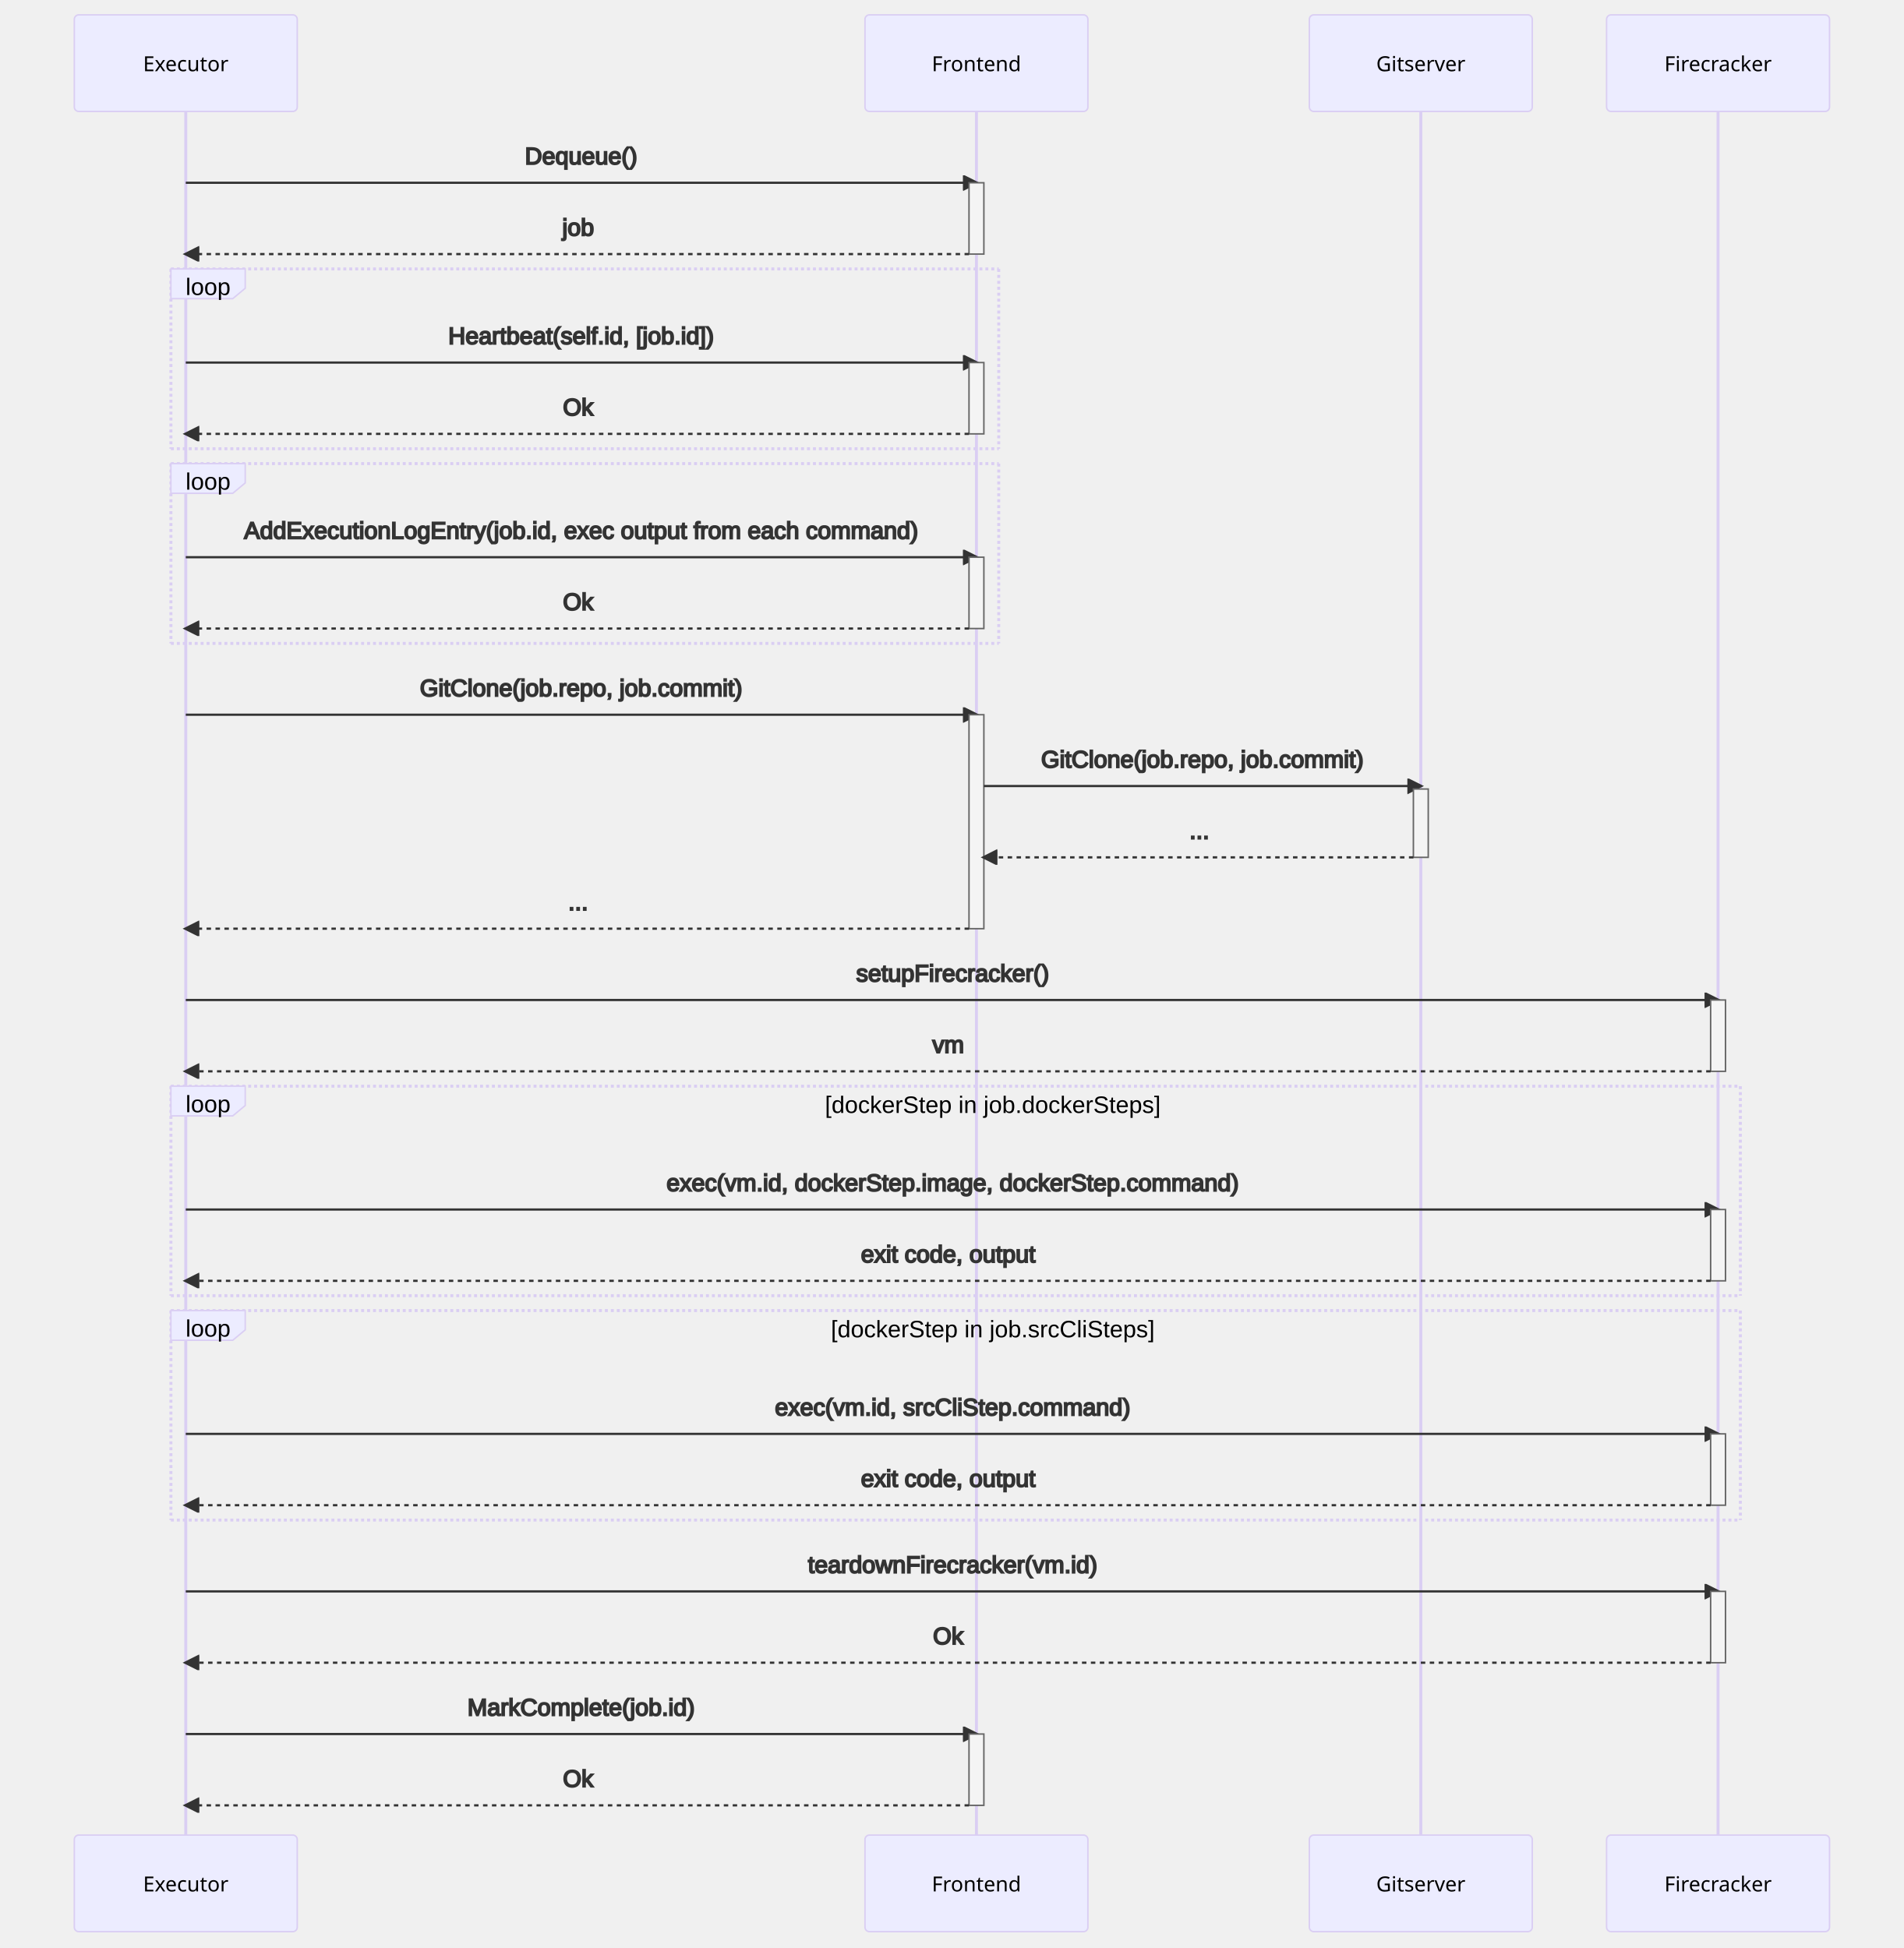
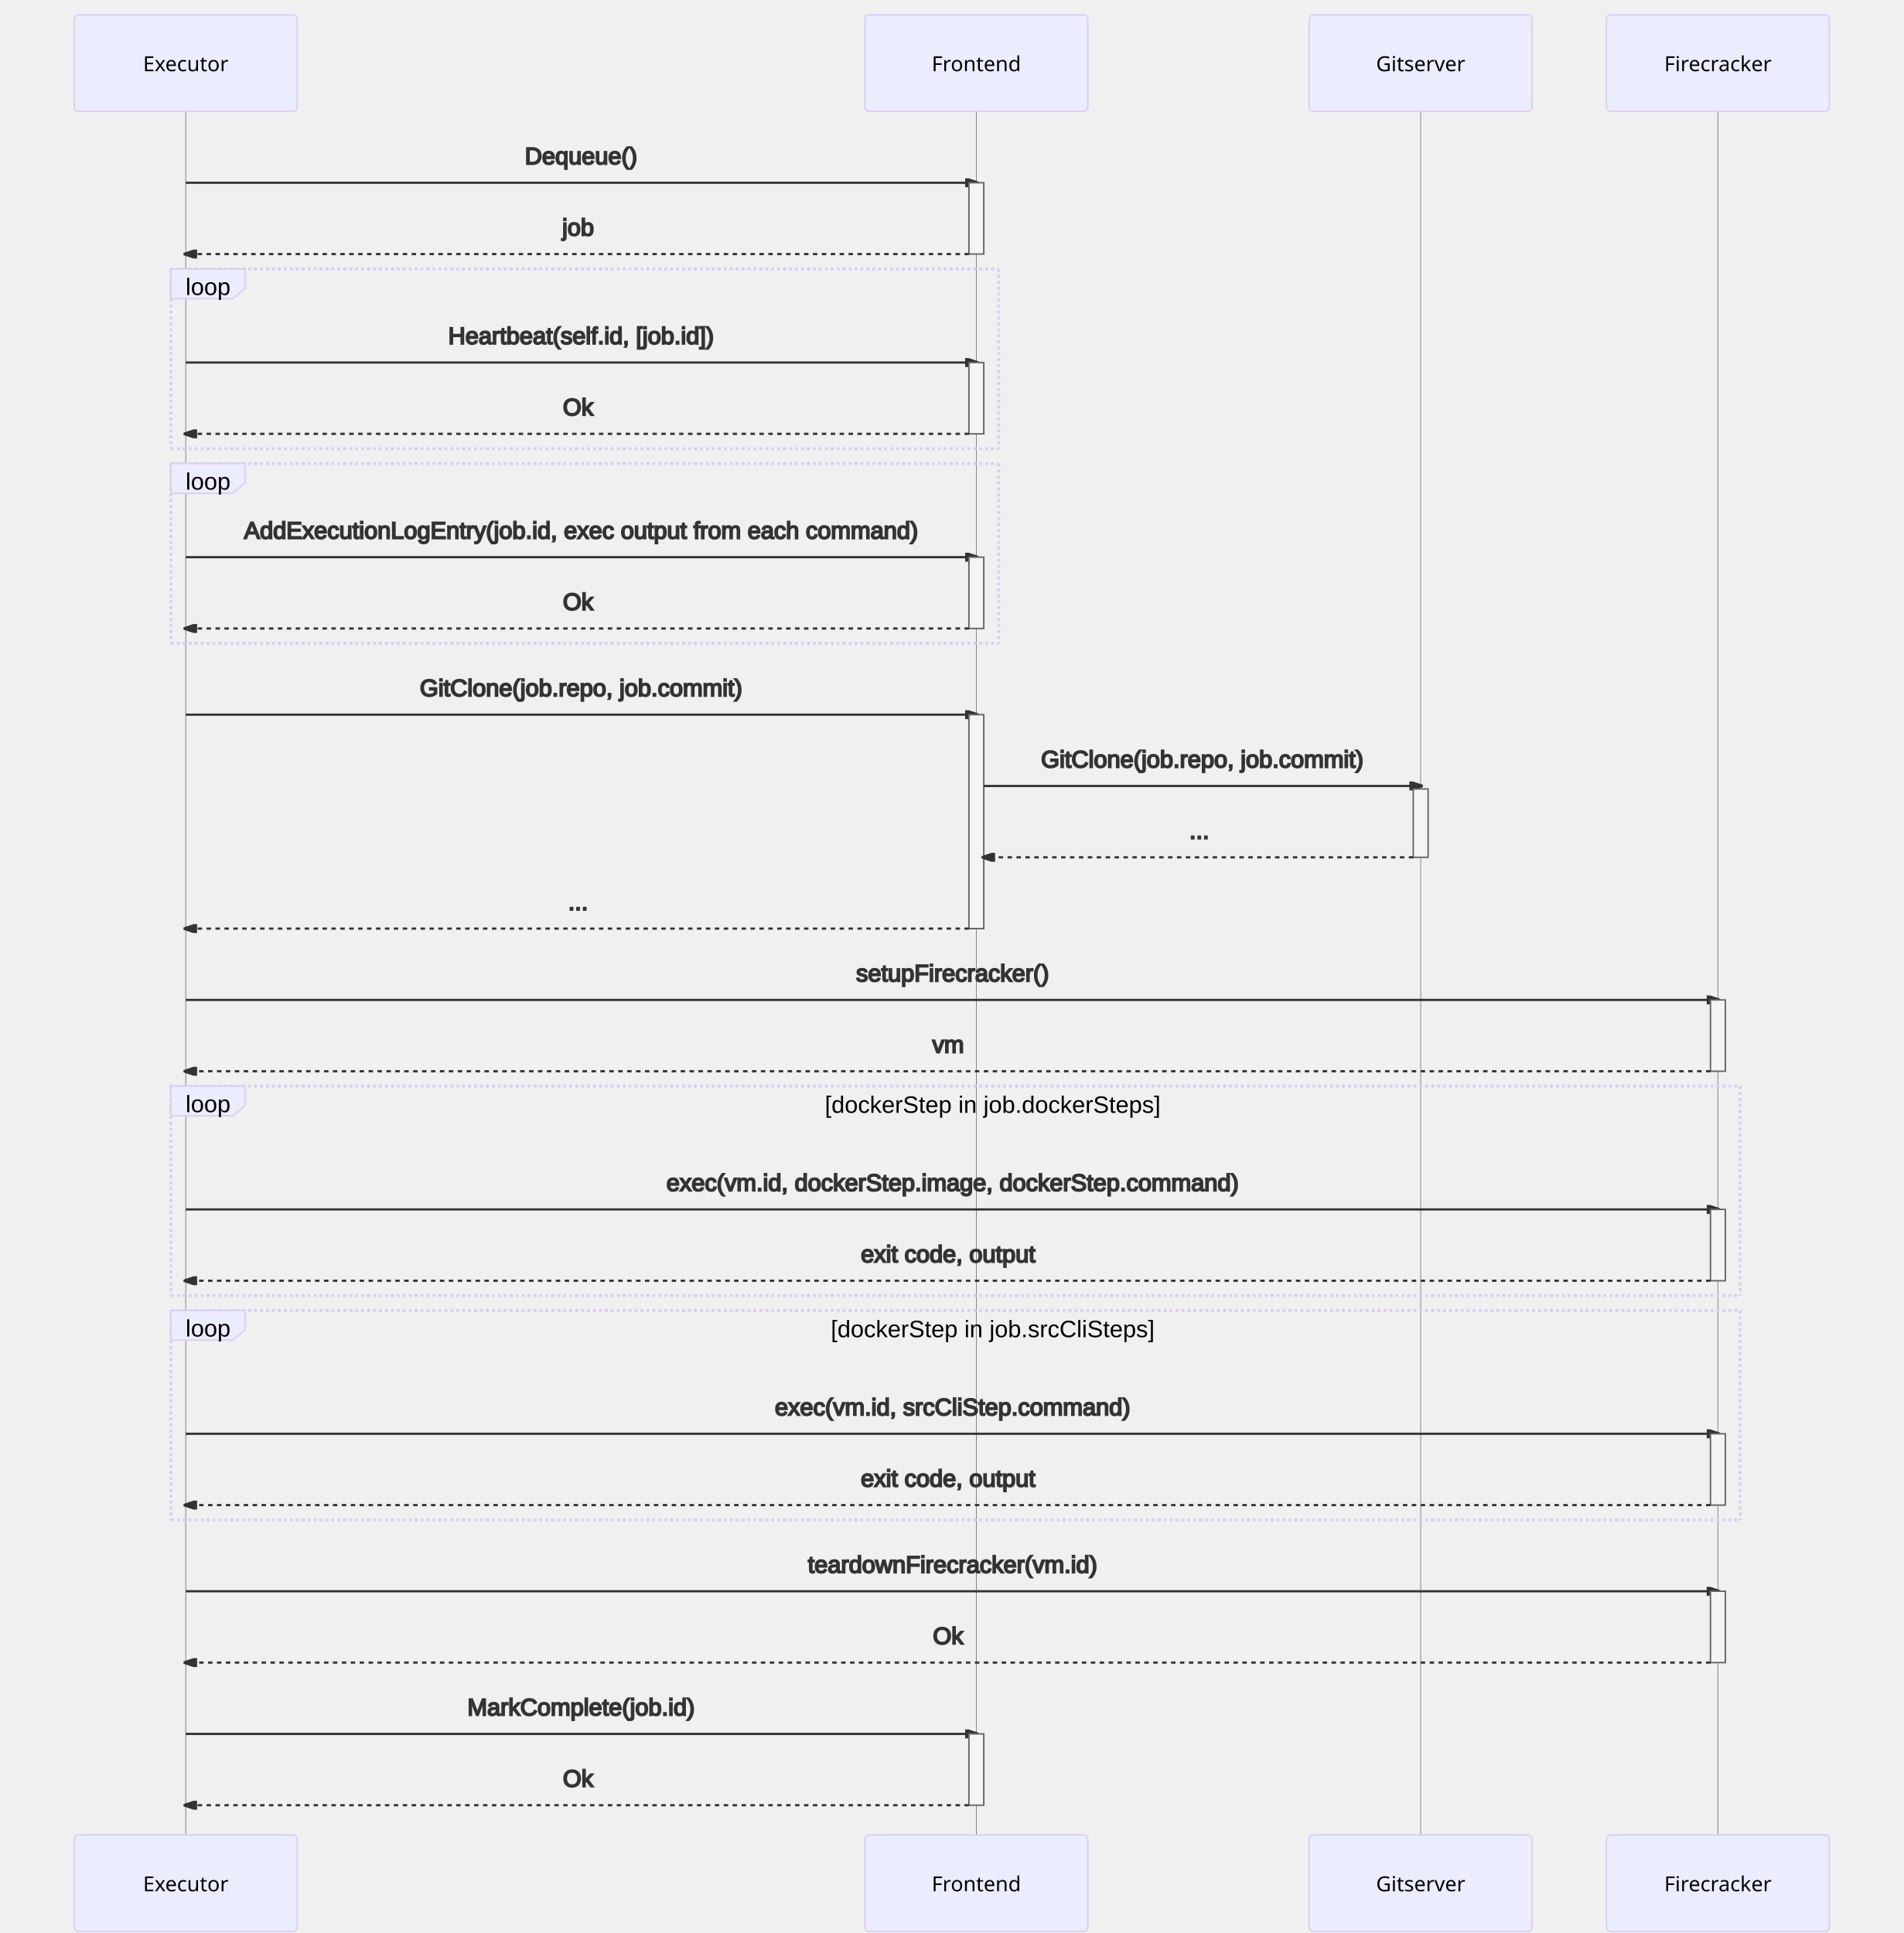
- <svg xmlns="http://www.w3.org/2000/svg" id="mermaid-executor" width="100%" height="1311" style="max-width: 1281px;" viewBox="-50 -10 1281 1311">
-   <style>#mermaid-executor {font-family:"trebuchet ms",verdana,arial,sans-serif;font-size:16px;fill:#333;}#mermaid-executor .error-icon{fill:#552222;}#mermaid-executor .error-text{fill:#552222;stroke:#552222;}#mermaid-executor .edge-thickness-normal{stroke-width:2px;}#mermaid-executor .edge-thickness-thick{stroke-width:3.5px;}#mermaid-executor .edge-pattern-solid{stroke-dasharray:0;}#mermaid-executor .edge-pattern-dashed{stroke-dasharray:3;}#mermaid-executor .edge-pattern-dotted{stroke-dasharray:2;}#mermaid-executor .marker{fill:#333333;stroke:#333333;}#mermaid-executor .marker.cross{stroke:#333333;}#mermaid-executor svg{font-family:"trebuchet ms",verdana,arial,sans-serif;font-size:16px;}#mermaid-executor .actor{stroke:hsl(259.626, 59.777%, 87.902%);fill:#ECECFF;}#mermaid-executor text.actor&gt;tspan{fill:black;stroke:none;}#mermaid-executor .actor-line{stroke:grey;}#mermaid-executor .messageLine0{stroke-width:1.5;stroke-dasharray:none;stroke:#333;}#mermaid-executor .messageLine1{stroke-width:1.5;stroke-dasharray:2,2;stroke:#333;}#mermaid-executor #arrowhead path{fill:#333;stroke:#333;}#mermaid-executor .sequenceNumber{fill:white;}#mermaid-executor #sequencenumber{fill:#333;}#mermaid-executor #crosshead path{fill:#333;stroke:#333;}#mermaid-executor .messageText{fill:#333;stroke:#333;}#mermaid-executor .labelBox{stroke:hsl(259.626, 59.777%, 87.902%);fill:#ECECFF;}#mermaid-executor .labelText,#mermaid-executor .labelText&gt;tspan{fill:black;stroke:none;}#mermaid-executor .loopText,#mermaid-executor .loopText&gt;tspan{fill:black;stroke:none;}#mermaid-executor .loopLine{stroke-width:2px;stroke-dasharray:2,2;stroke:hsl(259.626, 59.777%, 87.902%);fill:hsl(259.626, 59.777%, 87.902%);}#mermaid-executor .note{stroke:#aaaa33;fill:#fff5ad;}#mermaid-executor .noteText,#mermaid-executor .noteText&gt;tspan{fill:black;stroke:none;}#mermaid-executor .activation0{fill:#f4f4f4;stroke:#666;}#mermaid-executor .activation1{fill:#f4f4f4;stroke:#666;}#mermaid-executor .activation2{fill:#f4f4f4;stroke:#666;}#mermaid-executor .actorPopupMenu{position:absolute;}#mermaid-executor .actorPopupMenuPanel{position:absolute;fill:#ECECFF;box-shadow:0px 8px 16px 0px rgba(0,0,0,0.2);filter:drop-shadow(3px 5px 2px rgb(0 0 0 / 0.4));}#mermaid-executor .actor-man line{stroke:hsl(259.626, 59.777%, 87.902%);fill:#ECECFF;}#mermaid-executor .actor-man circle,#mermaid-executor line{stroke:hsl(259.626, 59.777%, 87.902%);fill:#ECECFF;stroke-width:2px;}#mermaid-executor :root{--mermaid-font-family:"trebuchet ms",verdana,arial,sans-serif;}</style>
+ <svg xmlns="http://www.w3.org/2000/svg" id="mermaid-executor" width="100%" height="100%" style="max-width:1281px;" viewBox="-50 -10 1281 1301">
+   <style>#mermaid-executor{font-family:"trebuchet ms",verdana,arial;font-size:16px;fill:#333;}#mermaid-executor .error-icon{fill:#552222;}#mermaid-executor .error-text{fill:#552222;stroke:#552222;}#mermaid-executor .edge-thickness-normal{stroke-width:2px;}#mermaid-executor .edge-thickness-thick{stroke-width:3.5px;}#mermaid-executor .edge-pattern-solid{stroke-dasharray:0;}#mermaid-executor .edge-pattern-dashed{stroke-dasharray:3;}#mermaid-executor .edge-pattern-dotted{stroke-dasharray:2;}#mermaid-executor .marker{fill:#333333;}#mermaid-executor .marker.cross{stroke:#333333;}#mermaid-executor svg{font-family:"trebuchet ms",verdana,arial;font-size:16px;}#mermaid-executor .actor{stroke:hsl(259.626,59.777%,87.902%);fill:#ECECFF;}#mermaid-executor text.actor &gt; tspan{fill:black;stroke:none;}#mermaid-executor .actor-line{stroke:grey;}#mermaid-executor .messageLine0{stroke-width:1.5;stroke-dasharray:none;stroke:#333;}#mermaid-executor .messageLine1{stroke-width:1.5;stroke-dasharray:2,2;stroke:#333;}#mermaid-executor #arrowhead path{fill:#333;stroke:#333;}#mermaid-executor .sequenceNumber{fill:white;}#mermaid-executor #sequencenumber{fill:#333;}#mermaid-executor #crosshead path{fill:#333;stroke:#333;}#mermaid-executor .messageText{fill:#333;stroke:#333;}#mermaid-executor .labelBox{stroke:hsl(259.626,59.777%,87.902%);fill:#ECECFF;}#mermaid-executor .labelText,#mermaid-executor .labelText &gt; tspan{fill:black;stroke:none;}#mermaid-executor .loopText,#mermaid-executor .loopText &gt; tspan{fill:black;stroke:none;}#mermaid-executor .loopLine{stroke-width:2px;stroke-dasharray:2,2;stroke:hsl(259.626,59.777%,87.902%);fill:hsl(259.626,59.777%,87.902%);}#mermaid-executor .note{stroke:#aaaa33;fill:#fff5ad;}#mermaid-executor .noteText,#mermaid-executor .noteText &gt; tspan{fill:black;stroke:none;}#mermaid-executor .activation0{fill:#f4f4f4;stroke:#666;}#mermaid-executor .activation1{fill:#f4f4f4;stroke:#666;}#mermaid-executor .activation2{fill:#f4f4f4;stroke:#666;}#mermaid-executor:root{--mermaid-font-family:"trebuchet ms",verdana,arial;}#mermaid-executor sequence{fill:apa;}</style>
  <g />
-   <defs>
-     <symbol id="computer" width="24" height="24">
-       <path transform="scale(.5)" d="M2 2v13h20v-13h-20zm18 11h-16v-9h16v9zm-10.228 6l.466-1h3.524l.467 1h-4.457zm14.228 3h-24l2-6h2.104l-1.33 4h18.45l-1.297-4h2.073l2 6zm-5-10h-14v-7h14v7z" />
-     </symbol>
-   </defs>
-   <defs>
-     <symbol id="database" fill-rule="evenodd" clip-rule="evenodd">
-       <path transform="scale(.5)" d="M12.258.001l.256.004.255.005.253.008.251.01.249.012.247.015.246.016.242.019.241.02.239.023.236.024.233.027.231.028.229.031.225.032.223.034.22.036.217.038.214.04.211.041.208.043.205.045.201.046.198.048.194.05.191.051.187.053.183.054.18.056.175.057.172.059.168.06.163.061.16.063.155.064.15.066.074.033.073.033.071.034.07.034.069.035.068.035.067.035.066.035.064.036.064.036.062.036.06.036.06.037.058.037.058.037.055.038.055.038.053.038.052.038.051.039.05.039.048.039.047.039.045.04.044.04.043.04.041.04.04.041.039.041.037.041.036.041.034.041.033.042.032.042.03.042.029.042.027.042.026.043.024.043.023.043.021.043.02.043.018.044.017.043.015.044.013.044.012.044.011.045.009.044.007.045.006.045.004.045.002.045.001.045v17l-.001.045-.002.045-.004.045-.006.045-.007.045-.009.044-.011.045-.012.044-.013.044-.015.044-.017.043-.018.044-.02.043-.021.043-.023.043-.024.043-.026.043-.027.042-.029.042-.03.042-.032.042-.033.042-.034.041-.036.041-.037.041-.039.041-.04.041-.041.04-.043.04-.044.04-.045.04-.047.039-.048.039-.05.039-.051.039-.052.038-.053.038-.055.038-.055.038-.058.037-.058.037-.06.037-.06.036-.062.036-.064.036-.064.036-.066.035-.067.035-.068.035-.069.035-.07.034-.071.034-.073.033-.074.033-.15.066-.155.064-.16.063-.163.061-.168.06-.172.059-.175.057-.18.056-.183.054-.187.053-.191.051-.194.05-.198.048-.201.046-.205.045-.208.043-.211.041-.214.04-.217.038-.22.036-.223.034-.225.032-.229.031-.231.028-.233.027-.236.024-.239.023-.241.02-.242.019-.246.016-.247.015-.249.012-.251.01-.253.008-.255.005-.256.004-.258.001-.258-.001-.256-.004-.255-.005-.253-.008-.251-.01-.249-.012-.247-.015-.245-.016-.243-.019-.241-.02-.238-.023-.236-.024-.234-.027-.231-.028-.228-.031-.226-.032-.223-.034-.22-.036-.217-.038-.214-.04-.211-.041-.208-.043-.204-.045-.201-.046-.198-.048-.195-.05-.19-.051-.187-.053-.184-.054-.179-.056-.176-.057-.172-.059-.167-.06-.164-.061-.159-.063-.155-.064-.151-.066-.074-.033-.072-.033-.072-.034-.07-.034-.069-.035-.068-.035-.067-.035-.066-.035-.064-.036-.063-.036-.062-.036-.061-.036-.06-.037-.058-.037-.057-.037-.056-.038-.055-.038-.053-.038-.052-.038-.051-.039-.049-.039-.049-.039-.046-.039-.046-.04-.044-.04-.043-.04-.041-.04-.04-.041-.039-.041-.037-.041-.036-.041-.034-.041-.033-.042-.032-.042-.03-.042-.029-.042-.027-.042-.026-.043-.024-.043-.023-.043-.021-.043-.02-.043-.018-.044-.017-.043-.015-.044-.013-.044-.012-.044-.011-.045-.009-.044-.007-.045-.006-.045-.004-.045-.002-.045-.001-.045v-17l.001-.045.002-.045.004-.045.006-.045.007-.045.009-.044.011-.045.012-.044.013-.044.015-.044.017-.043.018-.044.02-.043.021-.043.023-.043.024-.043.026-.043.027-.042.029-.042.03-.042.032-.042.033-.042.034-.041.036-.041.037-.041.039-.041.04-.041.041-.04.043-.04.044-.04.046-.04.046-.039.049-.039.049-.039.051-.039.052-.038.053-.038.055-.038.056-.038.057-.037.058-.037.06-.037.061-.036.062-.036.063-.036.064-.036.066-.035.067-.035.068-.035.069-.035.07-.034.072-.034.072-.033.074-.033.151-.066.155-.064.159-.063.164-.061.167-.06.172-.059.176-.057.179-.056.184-.054.187-.053.19-.051.195-.05.198-.048.201-.046.204-.045.208-.043.211-.041.214-.04.217-.038.22-.036.223-.034.226-.032.228-.031.231-.028.234-.027.236-.024.238-.023.241-.02.243-.019.245-.016.247-.015.249-.012.251-.01.253-.008.255-.005.256-.004.258-.001.258.001zm-9.258 20.499v.01l.001.021.003.021.004.022.005.021.006.022.007.022.009.023.01.022.011.023.012.023.013.023.015.023.016.024.017.023.018.024.019.024.021.024.022.025.023.024.024.025.052.049.056.05.061.051.066.051.07.051.075.051.079.052.084.052.088.052.092.052.097.052.102.051.105.052.11.052.114.051.119.051.123.051.127.05.131.05.135.05.139.048.144.049.147.047.152.047.155.047.16.045.163.045.167.043.171.043.176.041.178.041.183.039.187.039.19.037.194.035.197.035.202.033.204.031.209.03.212.029.216.027.219.025.222.024.226.021.23.02.233.018.236.016.24.015.243.012.246.01.249.008.253.005.256.004.259.001.26-.001.257-.004.254-.005.25-.008.247-.011.244-.012.241-.014.237-.016.233-.018.231-.021.226-.021.224-.024.22-.026.216-.027.212-.028.21-.031.205-.031.202-.034.198-.034.194-.036.191-.037.187-.039.183-.04.179-.04.175-.042.172-.043.168-.044.163-.045.16-.046.155-.046.152-.047.148-.048.143-.049.139-.049.136-.05.131-.05.126-.05.123-.051.118-.052.114-.051.11-.052.106-.052.101-.052.096-.052.092-.052.088-.053.083-.051.079-.052.074-.052.07-.051.065-.051.06-.051.056-.05.051-.05.023-.024.023-.025.021-.024.02-.024.019-.024.018-.024.017-.024.015-.023.014-.024.013-.023.012-.023.01-.023.01-.022.008-.022.006-.022.006-.022.004-.022.004-.021.001-.021.001-.021v-4.127l-.077.055-.08.053-.083.054-.085.053-.087.052-.09.052-.093.051-.095.05-.097.05-.1.049-.102.049-.105.048-.106.047-.109.047-.111.046-.114.045-.115.045-.118.044-.12.043-.122.042-.124.042-.126.041-.128.04-.13.04-.132.038-.134.038-.135.037-.138.037-.139.035-.142.035-.143.034-.144.033-.147.032-.148.031-.15.03-.151.03-.153.029-.154.027-.156.027-.158.026-.159.025-.161.024-.162.023-.163.022-.165.021-.166.02-.167.019-.169.018-.169.017-.171.016-.173.015-.173.014-.175.013-.175.012-.177.011-.178.01-.179.008-.179.008-.181.006-.182.005-.182.004-.184.003-.184.002h-.37l-.184-.002-.184-.003-.182-.004-.182-.005-.181-.006-.179-.008-.179-.008-.178-.01-.176-.011-.176-.012-.175-.013-.173-.014-.172-.015-.171-.016-.17-.017-.169-.018-.167-.019-.166-.02-.165-.021-.163-.022-.162-.023-.161-.024-.159-.025-.157-.026-.156-.027-.155-.027-.153-.029-.151-.03-.15-.03-.148-.031-.146-.032-.145-.033-.143-.034-.141-.035-.14-.035-.137-.037-.136-.037-.134-.038-.132-.038-.13-.04-.128-.04-.126-.041-.124-.042-.122-.042-.12-.044-.117-.043-.116-.045-.113-.045-.112-.046-.109-.047-.106-.047-.105-.048-.102-.049-.1-.049-.097-.05-.095-.05-.093-.052-.09-.051-.087-.052-.085-.053-.083-.054-.08-.054-.077-.054v4.127zm0-5.654v.011l.001.021.003.021.004.021.005.022.006.022.007.022.009.022.01.022.011.023.012.023.013.023.015.024.016.023.017.024.018.024.019.024.021.024.022.024.023.025.024.024.052.05.056.05.061.05.066.051.07.051.075.052.079.051.084.052.088.052.092.052.097.052.102.052.105.052.11.051.114.051.119.052.123.05.127.051.131.05.135.049.139.049.144.048.147.048.152.047.155.046.16.045.163.045.167.044.171.042.176.042.178.04.183.04.187.038.19.037.194.036.197.034.202.033.204.032.209.03.212.028.216.027.219.025.222.024.226.022.23.02.233.018.236.016.24.014.243.012.246.01.249.008.253.006.256.003.259.001.26-.001.257-.003.254-.006.25-.008.247-.01.244-.012.241-.015.237-.016.233-.018.231-.02.226-.022.224-.024.22-.025.216-.027.212-.029.21-.03.205-.032.202-.033.198-.035.194-.036.191-.037.187-.039.183-.039.179-.041.175-.042.172-.043.168-.044.163-.045.16-.045.155-.047.152-.047.148-.048.143-.048.139-.05.136-.049.131-.05.126-.051.123-.051.118-.051.114-.052.11-.052.106-.052.101-.052.096-.052.092-.052.088-.052.083-.052.079-.052.074-.051.07-.052.065-.051.06-.05.056-.051.051-.049.023-.025.023-.024.021-.025.02-.024.019-.024.018-.024.017-.024.015-.023.014-.023.013-.024.012-.022.01-.023.01-.023.008-.022.006-.022.006-.022.004-.021.004-.022.001-.021.001-.021v-4.139l-.077.054-.08.054-.083.054-.085.052-.087.053-.09.051-.093.051-.095.051-.097.05-.1.049-.102.049-.105.048-.106.047-.109.047-.111.046-.114.045-.115.044-.118.044-.12.044-.122.042-.124.042-.126.041-.128.04-.13.039-.132.039-.134.038-.135.037-.138.036-.139.036-.142.035-.143.033-.144.033-.147.033-.148.031-.15.03-.151.03-.153.028-.154.028-.156.027-.158.026-.159.025-.161.024-.162.023-.163.022-.165.021-.166.02-.167.019-.169.018-.169.017-.171.016-.173.015-.173.014-.175.013-.175.012-.177.011-.178.009-.179.009-.179.007-.181.007-.182.005-.182.004-.184.003-.184.002h-.37l-.184-.002-.184-.003-.182-.004-.182-.005-.181-.007-.179-.007-.179-.009-.178-.009-.176-.011-.176-.012-.175-.013-.173-.014-.172-.015-.171-.016-.17-.017-.169-.018-.167-.019-.166-.02-.165-.021-.163-.022-.162-.023-.161-.024-.159-.025-.157-.026-.156-.027-.155-.028-.153-.028-.151-.03-.15-.03-.148-.031-.146-.033-.145-.033-.143-.033-.141-.035-.14-.036-.137-.036-.136-.037-.134-.038-.132-.039-.13-.039-.128-.04-.126-.041-.124-.042-.122-.043-.12-.043-.117-.044-.116-.044-.113-.046-.112-.046-.109-.046-.106-.047-.105-.048-.102-.049-.1-.049-.097-.05-.095-.051-.093-.051-.09-.051-.087-.053-.085-.052-.083-.054-.08-.054-.077-.054v4.139zm0-5.666v.011l.001.02.003.022.004.021.005.022.006.021.007.022.009.023.01.022.011.023.012.023.013.023.015.023.016.024.017.024.018.023.019.024.021.025.022.024.023.024.024.025.052.05.056.05.061.05.066.051.07.051.075.052.079.051.084.052.088.052.092.052.097.052.102.052.105.051.11.052.114.051.119.051.123.051.127.05.131.05.135.05.139.049.144.048.147.048.152.047.155.046.16.045.163.045.167.043.171.043.176.042.178.04.183.04.187.038.19.037.194.036.197.034.202.033.204.032.209.03.212.028.216.027.219.025.222.024.226.021.23.02.233.018.236.017.24.014.243.012.246.01.249.008.253.006.256.003.259.001.26-.001.257-.003.254-.006.25-.008.247-.01.244-.013.241-.014.237-.016.233-.018.231-.02.226-.022.224-.024.22-.025.216-.027.212-.029.21-.03.205-.032.202-.033.198-.035.194-.036.191-.037.187-.039.183-.039.179-.041.175-.042.172-.043.168-.044.163-.045.16-.045.155-.047.152-.047.148-.048.143-.049.139-.049.136-.049.131-.051.126-.05.123-.051.118-.052.114-.051.11-.052.106-.052.101-.052.096-.052.092-.052.088-.052.083-.052.079-.052.074-.052.07-.051.065-.051.06-.051.056-.05.051-.049.023-.025.023-.025.021-.024.02-.024.019-.024.018-.024.017-.024.015-.023.014-.024.013-.023.012-.023.01-.022.01-.023.008-.022.006-.022.006-.022.004-.022.004-.021.001-.021.001-.021v-4.153l-.077.054-.08.054-.083.053-.085.053-.087.053-.09.051-.093.051-.095.051-.097.05-.1.049-.102.048-.105.048-.106.048-.109.046-.111.046-.114.046-.115.044-.118.044-.12.043-.122.043-.124.042-.126.041-.128.04-.13.039-.132.039-.134.038-.135.037-.138.036-.139.036-.142.034-.143.034-.144.033-.147.032-.148.032-.15.03-.151.03-.153.028-.154.028-.156.027-.158.026-.159.024-.161.024-.162.023-.163.023-.165.021-.166.02-.167.019-.169.018-.169.017-.171.016-.173.015-.173.014-.175.013-.175.012-.177.01-.178.01-.179.009-.179.007-.181.006-.182.006-.182.004-.184.003-.184.001-.185.001-.185-.001-.184-.001-.184-.003-.182-.004-.182-.006-.181-.006-.179-.007-.179-.009-.178-.01-.176-.01-.176-.012-.175-.013-.173-.014-.172-.015-.171-.016-.17-.017-.169-.018-.167-.019-.166-.02-.165-.021-.163-.023-.162-.023-.161-.024-.159-.024-.157-.026-.156-.027-.155-.028-.153-.028-.151-.03-.15-.03-.148-.032-.146-.032-.145-.033-.143-.034-.141-.034-.14-.036-.137-.036-.136-.037-.134-.038-.132-.039-.13-.039-.128-.041-.126-.041-.124-.041-.122-.043-.12-.043-.117-.044-.116-.044-.113-.046-.112-.046-.109-.046-.106-.048-.105-.048-.102-.048-.1-.05-.097-.049-.095-.051-.093-.051-.09-.052-.087-.052-.085-.053-.083-.053-.08-.054-.077-.054v4.153zm8.74-8.179l-.257.004-.254.005-.25.008-.247.011-.244.012-.241.014-.237.016-.233.018-.231.021-.226.022-.224.023-.22.026-.216.027-.212.028-.21.031-.205.032-.202.033-.198.034-.194.036-.191.038-.187.038-.183.04-.179.041-.175.042-.172.043-.168.043-.163.045-.16.046-.155.046-.152.048-.148.048-.143.048-.139.049-.136.05-.131.05-.126.051-.123.051-.118.051-.114.052-.11.052-.106.052-.101.052-.096.052-.092.052-.088.052-.083.052-.079.052-.074.051-.07.052-.065.051-.06.05-.056.05-.051.05-.023.025-.023.024-.021.024-.02.025-.019.024-.018.024-.017.023-.015.024-.014.023-.013.023-.012.023-.01.023-.01.022-.008.022-.006.023-.006.021-.004.022-.004.021-.001.021-.001.021.001.021.001.021.004.021.004.022.006.021.006.023.008.022.01.022.01.023.012.023.013.023.014.023.015.024.017.023.018.024.019.024.02.025.021.024.023.024.023.025.051.05.056.05.06.05.065.051.07.052.074.051.079.052.083.052.088.052.092.052.096.052.101.052.106.052.11.052.114.052.118.051.123.051.126.051.131.05.136.05.139.049.143.048.148.048.152.048.155.046.16.046.163.045.168.043.172.043.175.042.179.041.183.04.187.038.191.038.194.036.198.034.202.033.205.032.21.031.212.028.216.027.22.026.224.023.226.022.231.021.233.018.237.016.241.014.244.012.247.011.25.008.254.005.257.004.26.001.26-.001.257-.004.254-.005.25-.008.247-.011.244-.012.241-.014.237-.016.233-.018.231-.021.226-.022.224-.023.22-.026.216-.027.212-.028.21-.031.205-.032.202-.033.198-.034.194-.036.191-.038.187-.038.183-.04.179-.041.175-.042.172-.043.168-.043.163-.045.16-.046.155-.046.152-.048.148-.048.143-.048.139-.049.136-.05.131-.05.126-.051.123-.051.118-.051.114-.052.11-.052.106-.052.101-.052.096-.052.092-.052.088-.052.083-.052.079-.052.074-.051.07-.052.065-.051.06-.05.056-.05.051-.05.023-.025.023-.024.021-.024.02-.025.019-.024.018-.024.017-.023.015-.024.014-.023.013-.023.012-.023.01-.023.01-.022.008-.022.006-.023.006-.021.004-.022.004-.021.001-.021.001-.021-.001-.021-.001-.021-.004-.021-.004-.022-.006-.021-.006-.023-.008-.022-.01-.022-.01-.023-.012-.023-.013-.023-.014-.023-.015-.024-.017-.023-.018-.024-.019-.024-.02-.025-.021-.024-.023-.024-.023-.025-.051-.05-.056-.05-.06-.05-.065-.051-.07-.052-.074-.051-.079-.052-.083-.052-.088-.052-.092-.052-.096-.052-.101-.052-.106-.052-.11-.052-.114-.052-.118-.051-.123-.051-.126-.051-.131-.05-.136-.05-.139-.049-.143-.048-.148-.048-.152-.048-.155-.046-.16-.046-.163-.045-.168-.043-.172-.043-.175-.042-.179-.041-.183-.04-.187-.038-.191-.038-.194-.036-.198-.034-.202-.033-.205-.032-.21-.031-.212-.028-.216-.027-.22-.026-.224-.023-.226-.022-.231-.021-.233-.018-.237-.016-.241-.014-.244-.012-.247-.011-.25-.008-.254-.005-.257-.004-.26-.001-.26.001z" />
-     </symbol>
-   </defs>
-   <defs>
-     <symbol id="clock" width="24" height="24">
-       <path transform="scale(.5)" d="M12 2c5.514 0 10 4.486 10 10s-4.486 10-10 10-10-4.486-10-10 4.486-10 10-10zm0-2c-6.627 0-12 5.373-12 12s5.373 12 12 12 12-5.373 12-12-5.373-12-12-12zm5.848 12.459c.202.038.202.333.001.372-1.907.361-6.045 1.111-6.547 1.111-.719 0-1.301-.582-1.301-1.301 0-.512.77-5.447 1.125-7.445.034-.192.312-.181.343.014l.985 6.238 5.394 1.011z" />
-     </symbol>
-   </defs>
  <g>
-     <line id="actor0" x1="75" y1="5" x2="75" y2="1245" class="200" stroke-width="0.5px" stroke="#999" />
-     <g id="root-0">
-       <rect x="0" y="0" fill="#eaeaea" stroke="#666" width="150" height="65" rx="3" ry="3" class="actor" />
-       <text x="75" y="32.5" dominant-baseline="central" alignment-baseline="central" class="actor" style="text-anchor: middle; font-size: 14px; font-weight: 400; font-family: Open-Sans, sans-serif;">
-         <tspan x="75" dy="0">Executor</tspan>
-       </text>
-     </g>
+     <line id="actor0" x1="75" y1="5" x2="75" y2="1290" class="actor-line" stroke-width="0.5px" stroke="#999" />
+     <rect x="0" y="0" fill="#eaeaea" stroke="#666" width="150" height="65" rx="3" ry="3" class="actor" />
+     <text x="75" y="32.5" dominant-baseline="central" alignment-baseline="central" class="actor" style="text-anchor: middle; font-size: 14px; font-weight: 400; font-family: Open-Sans, sans-serif;">
+       <tspan x="75" dy="0">Executor</tspan>
+     </text>
  </g>
  <g>
-     <line id="actor1" x1="607" y1="5" x2="607" y2="1245" class="200" stroke-width="0.5px" stroke="#999" />
-     <g id="root-1">
-       <rect x="532" y="0" fill="#eaeaea" stroke="#666" width="150" height="65" rx="3" ry="3" class="actor" />
-       <text x="607" y="32.5" dominant-baseline="central" alignment-baseline="central" class="actor" style="text-anchor: middle; font-size: 14px; font-weight: 400; font-family: Open-Sans, sans-serif;">
-         <tspan x="607" dy="0">Frontend</tspan>
-       </text>
-     </g>
+     <line id="actor1" x1="607" y1="5" x2="607" y2="1290" class="actor-line" stroke-width="0.5px" stroke="#999" />
+     <rect x="532" y="0" fill="#eaeaea" stroke="#666" width="150" height="65" rx="3" ry="3" class="actor" />
+     <text x="607" y="32.5" dominant-baseline="central" alignment-baseline="central" class="actor" style="text-anchor: middle; font-size: 14px; font-weight: 400; font-family: Open-Sans, sans-serif;">
+       <tspan x="607" dy="0">Frontend</tspan>
+     </text>
  </g>
  <g>
-     <line id="actor2" x1="906" y1="5" x2="906" y2="1245" class="200" stroke-width="0.5px" stroke="#999" />
-     <g id="root-2">
-       <rect x="831" y="0" fill="#eaeaea" stroke="#666" width="150" height="65" rx="3" ry="3" class="actor" />
-       <text x="906" y="32.5" dominant-baseline="central" alignment-baseline="central" class="actor" style="text-anchor: middle; font-size: 14px; font-weight: 400; font-family: Open-Sans, sans-serif;">
-         <tspan x="906" dy="0">Gitserver</tspan>
-       </text>
-     </g>
+     <line id="actor2" x1="906" y1="5" x2="906" y2="1290" class="actor-line" stroke-width="0.5px" stroke="#999" />
+     <rect x="831" y="0" fill="#eaeaea" stroke="#666" width="150" height="65" rx="3" ry="3" class="actor" />
+     <text x="906" y="32.5" dominant-baseline="central" alignment-baseline="central" class="actor" style="text-anchor: middle; font-size: 14px; font-weight: 400; font-family: Open-Sans, sans-serif;">
+       <tspan x="906" dy="0">Gitserver</tspan>
+     </text>
  </g>
  <g>
-     <line id="actor3" x1="1106" y1="5" x2="1106" y2="1245" class="200" stroke-width="0.5px" stroke="#999" />
-     <g id="root-3">
-       <rect x="1031" y="0" fill="#eaeaea" stroke="#666" width="150" height="65" rx="3" ry="3" class="actor" />
-       <text x="1106" y="32.5" dominant-baseline="central" alignment-baseline="central" class="actor" style="text-anchor: middle; font-size: 14px; font-weight: 400; font-family: Open-Sans, sans-serif;">
-         <tspan x="1106" dy="0">Firecracker</tspan>
-       </text>
-     </g>
+     <line id="actor3" x1="1106" y1="5" x2="1106" y2="1290" class="actor-line" stroke-width="0.5px" stroke="#999" />
+     <rect x="1031" y="0" fill="#eaeaea" stroke="#666" width="150" height="65" rx="3" ry="3" class="actor" />
+     <text x="1106" y="32.5" dominant-baseline="central" alignment-baseline="central" class="actor" style="text-anchor: middle; font-size: 14px; font-weight: 400; font-family: Open-Sans, sans-serif;">
+       <tspan x="1106" dy="0">Firecracker</tspan>
+     </text>
  </g>
  <defs>
-     <marker id="arrowhead" refX="9" refY="5" markerUnits="userSpaceOnUse" markerWidth="12" markerHeight="12" orient="auto">
-       <path d="M 0 0 L 10 5 L 0 10 z" />
+     <marker id="arrowhead" refX="5" refY="2" markerWidth="6" markerHeight="4" orient="auto">
+       <path d="M 0,0 V 4 L6,2 Z" />
    </marker>
  </defs>
  <defs>
    <marker id="crosshead" markerWidth="15" markerHeight="8" orient="auto" refX="16" refY="4">
      <path fill="black" stroke="#000000" stroke-width="1px" d="M 9,2 V 6 L16,4 Z" style="stroke-dasharray: 0, 0;" />
      <path fill="none" stroke="#000000" stroke-width="1px" d="M 0,1 L 6,7 M 6,1 L 0,7" style="stroke-dasharray: 0, 0;" />
    </marker>
  </defs>
  <defs>
-     <marker id="filled-head" refX="18" refY="7" markerWidth="20" markerHeight="28" orient="auto">
-       <path d="M 18,7 L9,13 L14,7 L9,1 Z" />
-     </marker>
-   </defs>
-   <defs>
    <marker id="sequencenumber" refX="15" refY="15" markerWidth="60" markerHeight="40" orient="auto">
      <circle cx="15" cy="15" r="6" />
    </marker>
  </defs>
-   <text x="341" y="80" text-anchor="middle" dominant-baseline="middle" alignment-baseline="middle" class="messageText" dy="1em" style="font-family: &quot;trebuchet ms&quot;, verdana, arial, sans-serif; font-size: 16px; font-weight: 400;">Dequeue()</text>
+   <text x="341" y="80" text-anchor="middle" dominant-baseline="middle" alignment-baseline="middle" class="messageText" dy="1em" style="font-family: &quot;trebuchet ms&quot;, verdana, arial; font-size: 16px; font-weight: 400;">Dequeue()</text>
  <line x1="75" y1="113" x2="607" y2="113" class="messageLine0" stroke-width="2" stroke="none" marker-end="url(#arrowhead)" style="fill: none;" />
  <g>
    <rect x="602" y="113" fill="#EDF2AE" stroke="#666" width="10" height="48" rx="0" ry="0" class="activation0" />
  </g>
-   <text x="339" y="128" text-anchor="middle" dominant-baseline="middle" alignment-baseline="middle" class="messageText" dy="1em" style="font-family: &quot;trebuchet ms&quot;, verdana, arial, sans-serif; font-size: 16px; font-weight: 400;">job</text>
+   <text x="339" y="128" text-anchor="middle" dominant-baseline="middle" alignment-baseline="middle" class="messageText" dy="1em" style="font-family: &quot;trebuchet ms&quot;, verdana, arial; font-size: 16px; font-weight: 400;">job</text>
  <line x1="602" y1="161" x2="75" y2="161" class="messageLine1" stroke-width="2" stroke="none" marker-end="url(#arrowhead)" style="stroke-dasharray: 3, 3; fill: none;" />
-   <text x="341" y="201" text-anchor="middle" dominant-baseline="middle" alignment-baseline="middle" class="messageText" dy="1em" style="font-family: &quot;trebuchet ms&quot;, verdana, arial, sans-serif; font-size: 16px; font-weight: 400;">Heartbeat(self.id, [job.id])</text>
+   <text x="341" y="201" text-anchor="middle" dominant-baseline="middle" alignment-baseline="middle" class="messageText" dy="1em" style="font-family: &quot;trebuchet ms&quot;, verdana, arial; font-size: 16px; font-weight: 400;">Heartbeat(self.id, [job.id])</text>
  <line x1="75" y1="234" x2="607" y2="234" class="messageLine0" stroke-width="2" stroke="none" marker-end="url(#arrowhead)" style="fill: none;" />
  <g>
    <rect x="602" y="234" fill="#EDF2AE" stroke="#666" width="10" height="48" rx="0" ry="0" class="activation0" />
  </g>
-   <text x="339" y="249" text-anchor="middle" dominant-baseline="middle" alignment-baseline="middle" class="messageText" dy="1em" style="font-family: &quot;trebuchet ms&quot;, verdana, arial, sans-serif; font-size: 16px; font-weight: 400;">Ok</text>
+   <text x="339" y="249" text-anchor="middle" dominant-baseline="middle" alignment-baseline="middle" class="messageText" dy="1em" style="font-family: &quot;trebuchet ms&quot;, verdana, arial; font-size: 16px; font-weight: 400;">Ok</text>
  <line x1="602" y1="282" x2="75" y2="282" class="messageLine1" stroke-width="2" stroke="none" marker-end="url(#arrowhead)" style="stroke-dasharray: 3, 3; fill: none;" />
  <g>
    <line x1="65" y1="171" x2="622" y2="171" class="loopLine" />
    <line x1="622" y1="171" x2="622" y2="292" class="loopLine" />
    <line x1="65" y1="292" x2="622" y2="292" class="loopLine" />
    <line x1="65" y1="171" x2="65" y2="292" class="loopLine" />
    <polygon points="65,171 115,171 115,184 106.6,191 65,191" class="labelBox" />
-     <text x="90" y="184" text-anchor="middle" dominant-baseline="middle" alignment-baseline="middle" class="labelText" style="font-family: &quot;trebuchet ms&quot;, verdana, arial, sans-serif; font-size: 16px; font-weight: 400;">loop</text>
-     <text x="368.5" y="189" text-anchor="middle" class="loopText" style="font-family: &quot;trebuchet ms&quot;, verdana, arial, sans-serif; font-size: 16px; font-weight: 400;">
+     <text x="90" y="184" text-anchor="middle" dominant-baseline="middle" alignment-baseline="middle" class="labelText" style="font-family: &quot;trebuchet ms&quot;, verdana, arial; font-size: 16px; font-weight: 400;">loop</text>
+     <text x="368.5" y="189" text-anchor="middle" class="loopText" style="font-family: &quot;trebuchet ms&quot;, verdana, arial; font-size: 16px; font-weight: 400;">
      <tspan x="368.5" />
    </text>
  </g>
-   <text x="341" y="332" text-anchor="middle" dominant-baseline="middle" alignment-baseline="middle" class="messageText" dy="1em" style="font-family: &quot;trebuchet ms&quot;, verdana, arial, sans-serif; font-size: 16px; font-weight: 400;">AddExecutionLogEntry(job.id, exec output from each command)</text>
+   <text x="341" y="332" text-anchor="middle" dominant-baseline="middle" alignment-baseline="middle" class="messageText" dy="1em" style="font-family: &quot;trebuchet ms&quot;, verdana, arial; font-size: 16px; font-weight: 400;">AddExecutionLogEntry(job.id, exec output from each command)</text>
  <line x1="75" y1="365" x2="607" y2="365" class="messageLine0" stroke-width="2" stroke="none" marker-end="url(#arrowhead)" style="fill: none;" />
  <g>
    <rect x="602" y="365" fill="#EDF2AE" stroke="#666" width="10" height="48" rx="0" ry="0" class="activation0" />
  </g>
-   <text x="339" y="380" text-anchor="middle" dominant-baseline="middle" alignment-baseline="middle" class="messageText" dy="1em" style="font-family: &quot;trebuchet ms&quot;, verdana, arial, sans-serif; font-size: 16px; font-weight: 400;">Ok</text>
+   <text x="339" y="380" text-anchor="middle" dominant-baseline="middle" alignment-baseline="middle" class="messageText" dy="1em" style="font-family: &quot;trebuchet ms&quot;, verdana, arial; font-size: 16px; font-weight: 400;">Ok</text>
  <line x1="602" y1="413" x2="75" y2="413" class="messageLine1" stroke-width="2" stroke="none" marker-end="url(#arrowhead)" style="stroke-dasharray: 3, 3; fill: none;" />
  <g>
    <line x1="65" y1="302" x2="622" y2="302" class="loopLine" />
    <line x1="622" y1="302" x2="622" y2="423" class="loopLine" />
    <line x1="65" y1="423" x2="622" y2="423" class="loopLine" />
    <line x1="65" y1="302" x2="65" y2="423" class="loopLine" />
    <polygon points="65,302 115,302 115,315 106.6,322 65,322" class="labelBox" />
-     <text x="90" y="315" text-anchor="middle" dominant-baseline="middle" alignment-baseline="middle" class="labelText" style="font-family: &quot;trebuchet ms&quot;, verdana, arial, sans-serif; font-size: 16px; font-weight: 400;">loop</text>
-     <text x="368.5" y="320" text-anchor="middle" class="loopText" style="font-family: &quot;trebuchet ms&quot;, verdana, arial, sans-serif; font-size: 16px; font-weight: 400;">
+     <text x="90" y="315" text-anchor="middle" dominant-baseline="middle" alignment-baseline="middle" class="labelText" style="font-family: &quot;trebuchet ms&quot;, verdana, arial; font-size: 16px; font-weight: 400;">loop</text>
+     <text x="368.5" y="320" text-anchor="middle" class="loopText" style="font-family: &quot;trebuchet ms&quot;, verdana, arial; font-size: 16px; font-weight: 400;">
      <tspan x="368.5" />
    </text>
  </g>
-   <text x="341" y="438" text-anchor="middle" dominant-baseline="middle" alignment-baseline="middle" class="messageText" dy="1em" style="font-family: &quot;trebuchet ms&quot;, verdana, arial, sans-serif; font-size: 16px; font-weight: 400;">GitClone(job.repo, job.commit)</text>
+   <text x="341" y="438" text-anchor="middle" dominant-baseline="middle" alignment-baseline="middle" class="messageText" dy="1em" style="font-family: &quot;trebuchet ms&quot;, verdana, arial; font-size: 16px; font-weight: 400;">GitClone(job.repo, job.commit)</text>
  <line x1="75" y1="471" x2="607" y2="471" class="messageLine0" stroke-width="2" stroke="none" marker-end="url(#arrowhead)" style="fill: none;" />
  <g>
    <rect x="602" y="471" fill="#EDF2AE" stroke="#666" width="10" height="144" rx="0" ry="0" class="activation0" />
  </g>
-   <text x="759" y="486" text-anchor="middle" dominant-baseline="middle" alignment-baseline="middle" class="messageText" dy="1em" style="font-family: &quot;trebuchet ms&quot;, verdana, arial, sans-serif; font-size: 16px; font-weight: 400;">GitClone(job.repo, job.commit)</text>
+   <text x="759" y="486" text-anchor="middle" dominant-baseline="middle" alignment-baseline="middle" class="messageText" dy="1em" style="font-family: &quot;trebuchet ms&quot;, verdana, arial; font-size: 16px; font-weight: 400;">GitClone(job.repo, job.commit)</text>
  <line x1="612" y1="519" x2="906" y2="519" class="messageLine0" stroke-width="2" stroke="none" marker-end="url(#arrowhead)" style="fill: none;" />
  <g>
    <rect x="901" y="521" fill="#EDF2AE" stroke="#666" width="10" height="46" rx="0" ry="0" class="activation0" />
  </g>
-   <text x="757" y="534" text-anchor="middle" dominant-baseline="middle" alignment-baseline="middle" class="messageText" dy="1em" style="font-family: &quot;trebuchet ms&quot;, verdana, arial, sans-serif; font-size: 16px; font-weight: 400;">...</text>
+   <text x="757" y="534" text-anchor="middle" dominant-baseline="middle" alignment-baseline="middle" class="messageText" dy="1em" style="font-family: &quot;trebuchet ms&quot;, verdana, arial; font-size: 16px; font-weight: 400;">...</text>
  <line x1="901" y1="567" x2="612" y2="567" class="messageLine1" stroke-width="2" stroke="none" marker-end="url(#arrowhead)" style="stroke-dasharray: 3, 3; fill: none;" />
-   <text x="339" y="582" text-anchor="middle" dominant-baseline="middle" alignment-baseline="middle" class="messageText" dy="1em" style="font-family: &quot;trebuchet ms&quot;, verdana, arial, sans-serif; font-size: 16px; font-weight: 400;">...</text>
+   <text x="339" y="582" text-anchor="middle" dominant-baseline="middle" alignment-baseline="middle" class="messageText" dy="1em" style="font-family: &quot;trebuchet ms&quot;, verdana, arial; font-size: 16px; font-weight: 400;">...</text>
  <line x1="602" y1="615" x2="75" y2="615" class="messageLine1" stroke-width="2" stroke="none" marker-end="url(#arrowhead)" style="stroke-dasharray: 3, 3; fill: none;" />
-   <text x="591" y="630" text-anchor="middle" dominant-baseline="middle" alignment-baseline="middle" class="messageText" dy="1em" style="font-family: &quot;trebuchet ms&quot;, verdana, arial, sans-serif; font-size: 16px; font-weight: 400;">setupFirecracker()</text>
+   <text x="591" y="630" text-anchor="middle" dominant-baseline="middle" alignment-baseline="middle" class="messageText" dy="1em" style="font-family: &quot;trebuchet ms&quot;, verdana, arial; font-size: 16px; font-weight: 400;">setupFirecracker()</text>
  <line x1="75" y1="663" x2="1106" y2="663" class="messageLine0" stroke-width="2" stroke="none" marker-end="url(#arrowhead)" style="fill: none;" />
  <g>
    <rect x="1101" y="663" fill="#EDF2AE" stroke="#666" width="10" height="48" rx="0" ry="0" class="activation0" />
  </g>
-   <text x="588" y="678" text-anchor="middle" dominant-baseline="middle" alignment-baseline="middle" class="messageText" dy="1em" style="font-family: &quot;trebuchet ms&quot;, verdana, arial, sans-serif; font-size: 16px; font-weight: 400;">vm</text>
+   <text x="588" y="678" text-anchor="middle" dominant-baseline="middle" alignment-baseline="middle" class="messageText" dy="1em" style="font-family: &quot;trebuchet ms&quot;, verdana, arial; font-size: 16px; font-weight: 400;">vm</text>
  <line x1="1101" y1="711" x2="75" y2="711" class="messageLine1" stroke-width="2" stroke="none" marker-end="url(#arrowhead)" style="stroke-dasharray: 3, 3; fill: none;" />
-   <text x="591" y="771" text-anchor="middle" dominant-baseline="middle" alignment-baseline="middle" class="messageText" dy="1em" style="font-family: &quot;trebuchet ms&quot;, verdana, arial, sans-serif; font-size: 16px; font-weight: 400;">exec(vm.id, dockerStep.image, dockerStep.command)</text>
+   <text x="591" y="771" text-anchor="middle" dominant-baseline="middle" alignment-baseline="middle" class="messageText" dy="1em" style="font-family: &quot;trebuchet ms&quot;, verdana, arial; font-size: 16px; font-weight: 400;">exec(vm.id, dockerStep.image, dockerStep.command)</text>
  <line x1="75" y1="804" x2="1106" y2="804" class="messageLine0" stroke-width="2" stroke="none" marker-end="url(#arrowhead)" style="fill: none;" />
  <g>
    <rect x="1101" y="804" fill="#EDF2AE" stroke="#666" width="10" height="48" rx="0" ry="0" class="activation0" />
  </g>
-   <text x="588" y="819" text-anchor="middle" dominant-baseline="middle" alignment-baseline="middle" class="messageText" dy="1em" style="font-family: &quot;trebuchet ms&quot;, verdana, arial, sans-serif; font-size: 16px; font-weight: 400;">exit code, output</text>
+   <text x="588" y="819" text-anchor="middle" dominant-baseline="middle" alignment-baseline="middle" class="messageText" dy="1em" style="font-family: &quot;trebuchet ms&quot;, verdana, arial; font-size: 16px; font-weight: 400;">exit code, output</text>
  <line x1="1101" y1="852" x2="75" y2="852" class="messageLine1" stroke-width="2" stroke="none" marker-end="url(#arrowhead)" style="stroke-dasharray: 3, 3; fill: none;" />
  <g>
    <line x1="65" y1="721" x2="1121" y2="721" class="loopLine" />
    <line x1="1121" y1="721" x2="1121" y2="862" class="loopLine" />
    <line x1="65" y1="862" x2="1121" y2="862" class="loopLine" />
    <line x1="65" y1="721" x2="65" y2="862" class="loopLine" />
    <polygon points="65,721 115,721 115,734 106.6,741 65,741" class="labelBox" />
-     <text x="90" y="734" text-anchor="middle" dominant-baseline="middle" alignment-baseline="middle" class="labelText" style="font-family: &quot;trebuchet ms&quot;, verdana, arial, sans-serif; font-size: 16px; font-weight: 400;">loop</text>
-     <text x="618" y="739" text-anchor="middle" class="loopText" style="font-family: &quot;trebuchet ms&quot;, verdana, arial, sans-serif; font-size: 16px; font-weight: 400;">
+     <text x="90" y="734" text-anchor="middle" dominant-baseline="middle" alignment-baseline="middle" class="labelText" style="font-family: &quot;trebuchet ms&quot;, verdana, arial; font-size: 16px; font-weight: 400;">loop</text>
+     <text x="618" y="739" text-anchor="middle" class="loopText" style="font-family: &quot;trebuchet ms&quot;, verdana, arial; font-size: 16px; font-weight: 400;">
      <tspan x="618">[dockerStep in job.dockerSteps]</tspan>
    </text>
  </g>
-   <text x="591" y="922" text-anchor="middle" dominant-baseline="middle" alignment-baseline="middle" class="messageText" dy="1em" style="font-family: &quot;trebuchet ms&quot;, verdana, arial, sans-serif; font-size: 16px; font-weight: 400;">exec(vm.id, srcCliStep.command)</text>
+   <text x="591" y="922" text-anchor="middle" dominant-baseline="middle" alignment-baseline="middle" class="messageText" dy="1em" style="font-family: &quot;trebuchet ms&quot;, verdana, arial; font-size: 16px; font-weight: 400;">exec(vm.id, srcCliStep.command)</text>
  <line x1="75" y1="955" x2="1106" y2="955" class="messageLine0" stroke-width="2" stroke="none" marker-end="url(#arrowhead)" style="fill: none;" />
  <g>
    <rect x="1101" y="955" fill="#EDF2AE" stroke="#666" width="10" height="48" rx="0" ry="0" class="activation0" />
  </g>
-   <text x="588" y="970" text-anchor="middle" dominant-baseline="middle" alignment-baseline="middle" class="messageText" dy="1em" style="font-family: &quot;trebuchet ms&quot;, verdana, arial, sans-serif; font-size: 16px; font-weight: 400;">exit code, output</text>
+   <text x="588" y="970" text-anchor="middle" dominant-baseline="middle" alignment-baseline="middle" class="messageText" dy="1em" style="font-family: &quot;trebuchet ms&quot;, verdana, arial; font-size: 16px; font-weight: 400;">exit code, output</text>
  <line x1="1101" y1="1003" x2="75" y2="1003" class="messageLine1" stroke-width="2" stroke="none" marker-end="url(#arrowhead)" style="stroke-dasharray: 3, 3; fill: none;" />
  <g>
    <line x1="65" y1="872" x2="1121" y2="872" class="loopLine" />
    <line x1="1121" y1="872" x2="1121" y2="1013" class="loopLine" />
    <line x1="65" y1="1013" x2="1121" y2="1013" class="loopLine" />
    <line x1="65" y1="872" x2="65" y2="1013" class="loopLine" />
    <polygon points="65,872 115,872 115,885 106.6,892 65,892" class="labelBox" />
-     <text x="90" y="885" text-anchor="middle" dominant-baseline="middle" alignment-baseline="middle" class="labelText" style="font-family: &quot;trebuchet ms&quot;, verdana, arial, sans-serif; font-size: 16px; font-weight: 400;">loop</text>
-     <text x="618" y="890" text-anchor="middle" class="loopText" style="font-family: &quot;trebuchet ms&quot;, verdana, arial, sans-serif; font-size: 16px; font-weight: 400;">
+     <text x="90" y="885" text-anchor="middle" dominant-baseline="middle" alignment-baseline="middle" class="labelText" style="font-family: &quot;trebuchet ms&quot;, verdana, arial; font-size: 16px; font-weight: 400;">loop</text>
+     <text x="618" y="890" text-anchor="middle" class="loopText" style="font-family: &quot;trebuchet ms&quot;, verdana, arial; font-size: 16px; font-weight: 400;">
      <tspan x="618">[dockerStep in job.srcCliSteps]</tspan>
    </text>
  </g>
-   <text x="591" y="1028" text-anchor="middle" dominant-baseline="middle" alignment-baseline="middle" class="messageText" dy="1em" style="font-family: &quot;trebuchet ms&quot;, verdana, arial, sans-serif; font-size: 16px; font-weight: 400;">teardownFirecracker(vm.id)</text>
+   <text x="591" y="1028" text-anchor="middle" dominant-baseline="middle" alignment-baseline="middle" class="messageText" dy="1em" style="font-family: &quot;trebuchet ms&quot;, verdana, arial; font-size: 16px; font-weight: 400;">teardownFirecracker(vm.id)</text>
  <line x1="75" y1="1061" x2="1106" y2="1061" class="messageLine0" stroke-width="2" stroke="none" marker-end="url(#arrowhead)" style="fill: none;" />
  <g>
    <rect x="1101" y="1061" fill="#EDF2AE" stroke="#666" width="10" height="48" rx="0" ry="0" class="activation0" />
  </g>
-   <text x="588" y="1076" text-anchor="middle" dominant-baseline="middle" alignment-baseline="middle" class="messageText" dy="1em" style="font-family: &quot;trebuchet ms&quot;, verdana, arial, sans-serif; font-size: 16px; font-weight: 400;">Ok</text>
+   <text x="588" y="1076" text-anchor="middle" dominant-baseline="middle" alignment-baseline="middle" class="messageText" dy="1em" style="font-family: &quot;trebuchet ms&quot;, verdana, arial; font-size: 16px; font-weight: 400;">Ok</text>
  <line x1="1101" y1="1109" x2="75" y2="1109" class="messageLine1" stroke-width="2" stroke="none" marker-end="url(#arrowhead)" style="stroke-dasharray: 3, 3; fill: none;" />
-   <text x="341" y="1124" text-anchor="middle" dominant-baseline="middle" alignment-baseline="middle" class="messageText" dy="1em" style="font-family: &quot;trebuchet ms&quot;, verdana, arial, sans-serif; font-size: 16px; font-weight: 400;">MarkComplete(job.id)</text>
+   <text x="341" y="1124" text-anchor="middle" dominant-baseline="middle" alignment-baseline="middle" class="messageText" dy="1em" style="font-family: &quot;trebuchet ms&quot;, verdana, arial; font-size: 16px; font-weight: 400;">MarkComplete(job.id)</text>
  <line x1="75" y1="1157" x2="607" y2="1157" class="messageLine0" stroke-width="2" stroke="none" marker-end="url(#arrowhead)" style="fill: none;" />
  <g>
    <rect x="602" y="1157" fill="#EDF2AE" stroke="#666" width="10" height="48" rx="0" ry="0" class="activation0" />
  </g>
-   <text x="339" y="1172" text-anchor="middle" dominant-baseline="middle" alignment-baseline="middle" class="messageText" dy="1em" style="font-family: &quot;trebuchet ms&quot;, verdana, arial, sans-serif; font-size: 16px; font-weight: 400;">Ok</text>
+   <text x="339" y="1172" text-anchor="middle" dominant-baseline="middle" alignment-baseline="middle" class="messageText" dy="1em" style="font-family: &quot;trebuchet ms&quot;, verdana, arial; font-size: 16px; font-weight: 400;">Ok</text>
  <line x1="602" y1="1205" x2="75" y2="1205" class="messageLine1" stroke-width="2" stroke="none" marker-end="url(#arrowhead)" style="stroke-dasharray: 3, 3; fill: none;" />
  <g>
    <rect x="0" y="1225" fill="#eaeaea" stroke="#666" width="150" height="65" rx="3" ry="3" class="actor" />
    <text x="75" y="1257.5" dominant-baseline="central" alignment-baseline="central" class="actor" style="text-anchor: middle; font-size: 14px; font-weight: 400; font-family: Open-Sans, sans-serif;">
      <tspan x="75" dy="0">Executor</tspan>
    </text>
  </g>
  <g>
    <rect x="532" y="1225" fill="#eaeaea" stroke="#666" width="150" height="65" rx="3" ry="3" class="actor" />
    <text x="607" y="1257.5" dominant-baseline="central" alignment-baseline="central" class="actor" style="text-anchor: middle; font-size: 14px; font-weight: 400; font-family: Open-Sans, sans-serif;">
      <tspan x="607" dy="0">Frontend</tspan>
    </text>
  </g>
  <g>
    <rect x="831" y="1225" fill="#eaeaea" stroke="#666" width="150" height="65" rx="3" ry="3" class="actor" />
    <text x="906" y="1257.5" dominant-baseline="central" alignment-baseline="central" class="actor" style="text-anchor: middle; font-size: 14px; font-weight: 400; font-family: Open-Sans, sans-serif;">
      <tspan x="906" dy="0">Gitserver</tspan>
    </text>
  </g>
  <g>
    <rect x="1031" y="1225" fill="#eaeaea" stroke="#666" width="150" height="65" rx="3" ry="3" class="actor" />
    <text x="1106" y="1257.5" dominant-baseline="central" alignment-baseline="central" class="actor" style="text-anchor: middle; font-size: 14px; font-weight: 400; font-family: Open-Sans, sans-serif;">
      <tspan x="1106" dy="0">Firecracker</tspan>
    </text>
  </g>
</svg>
